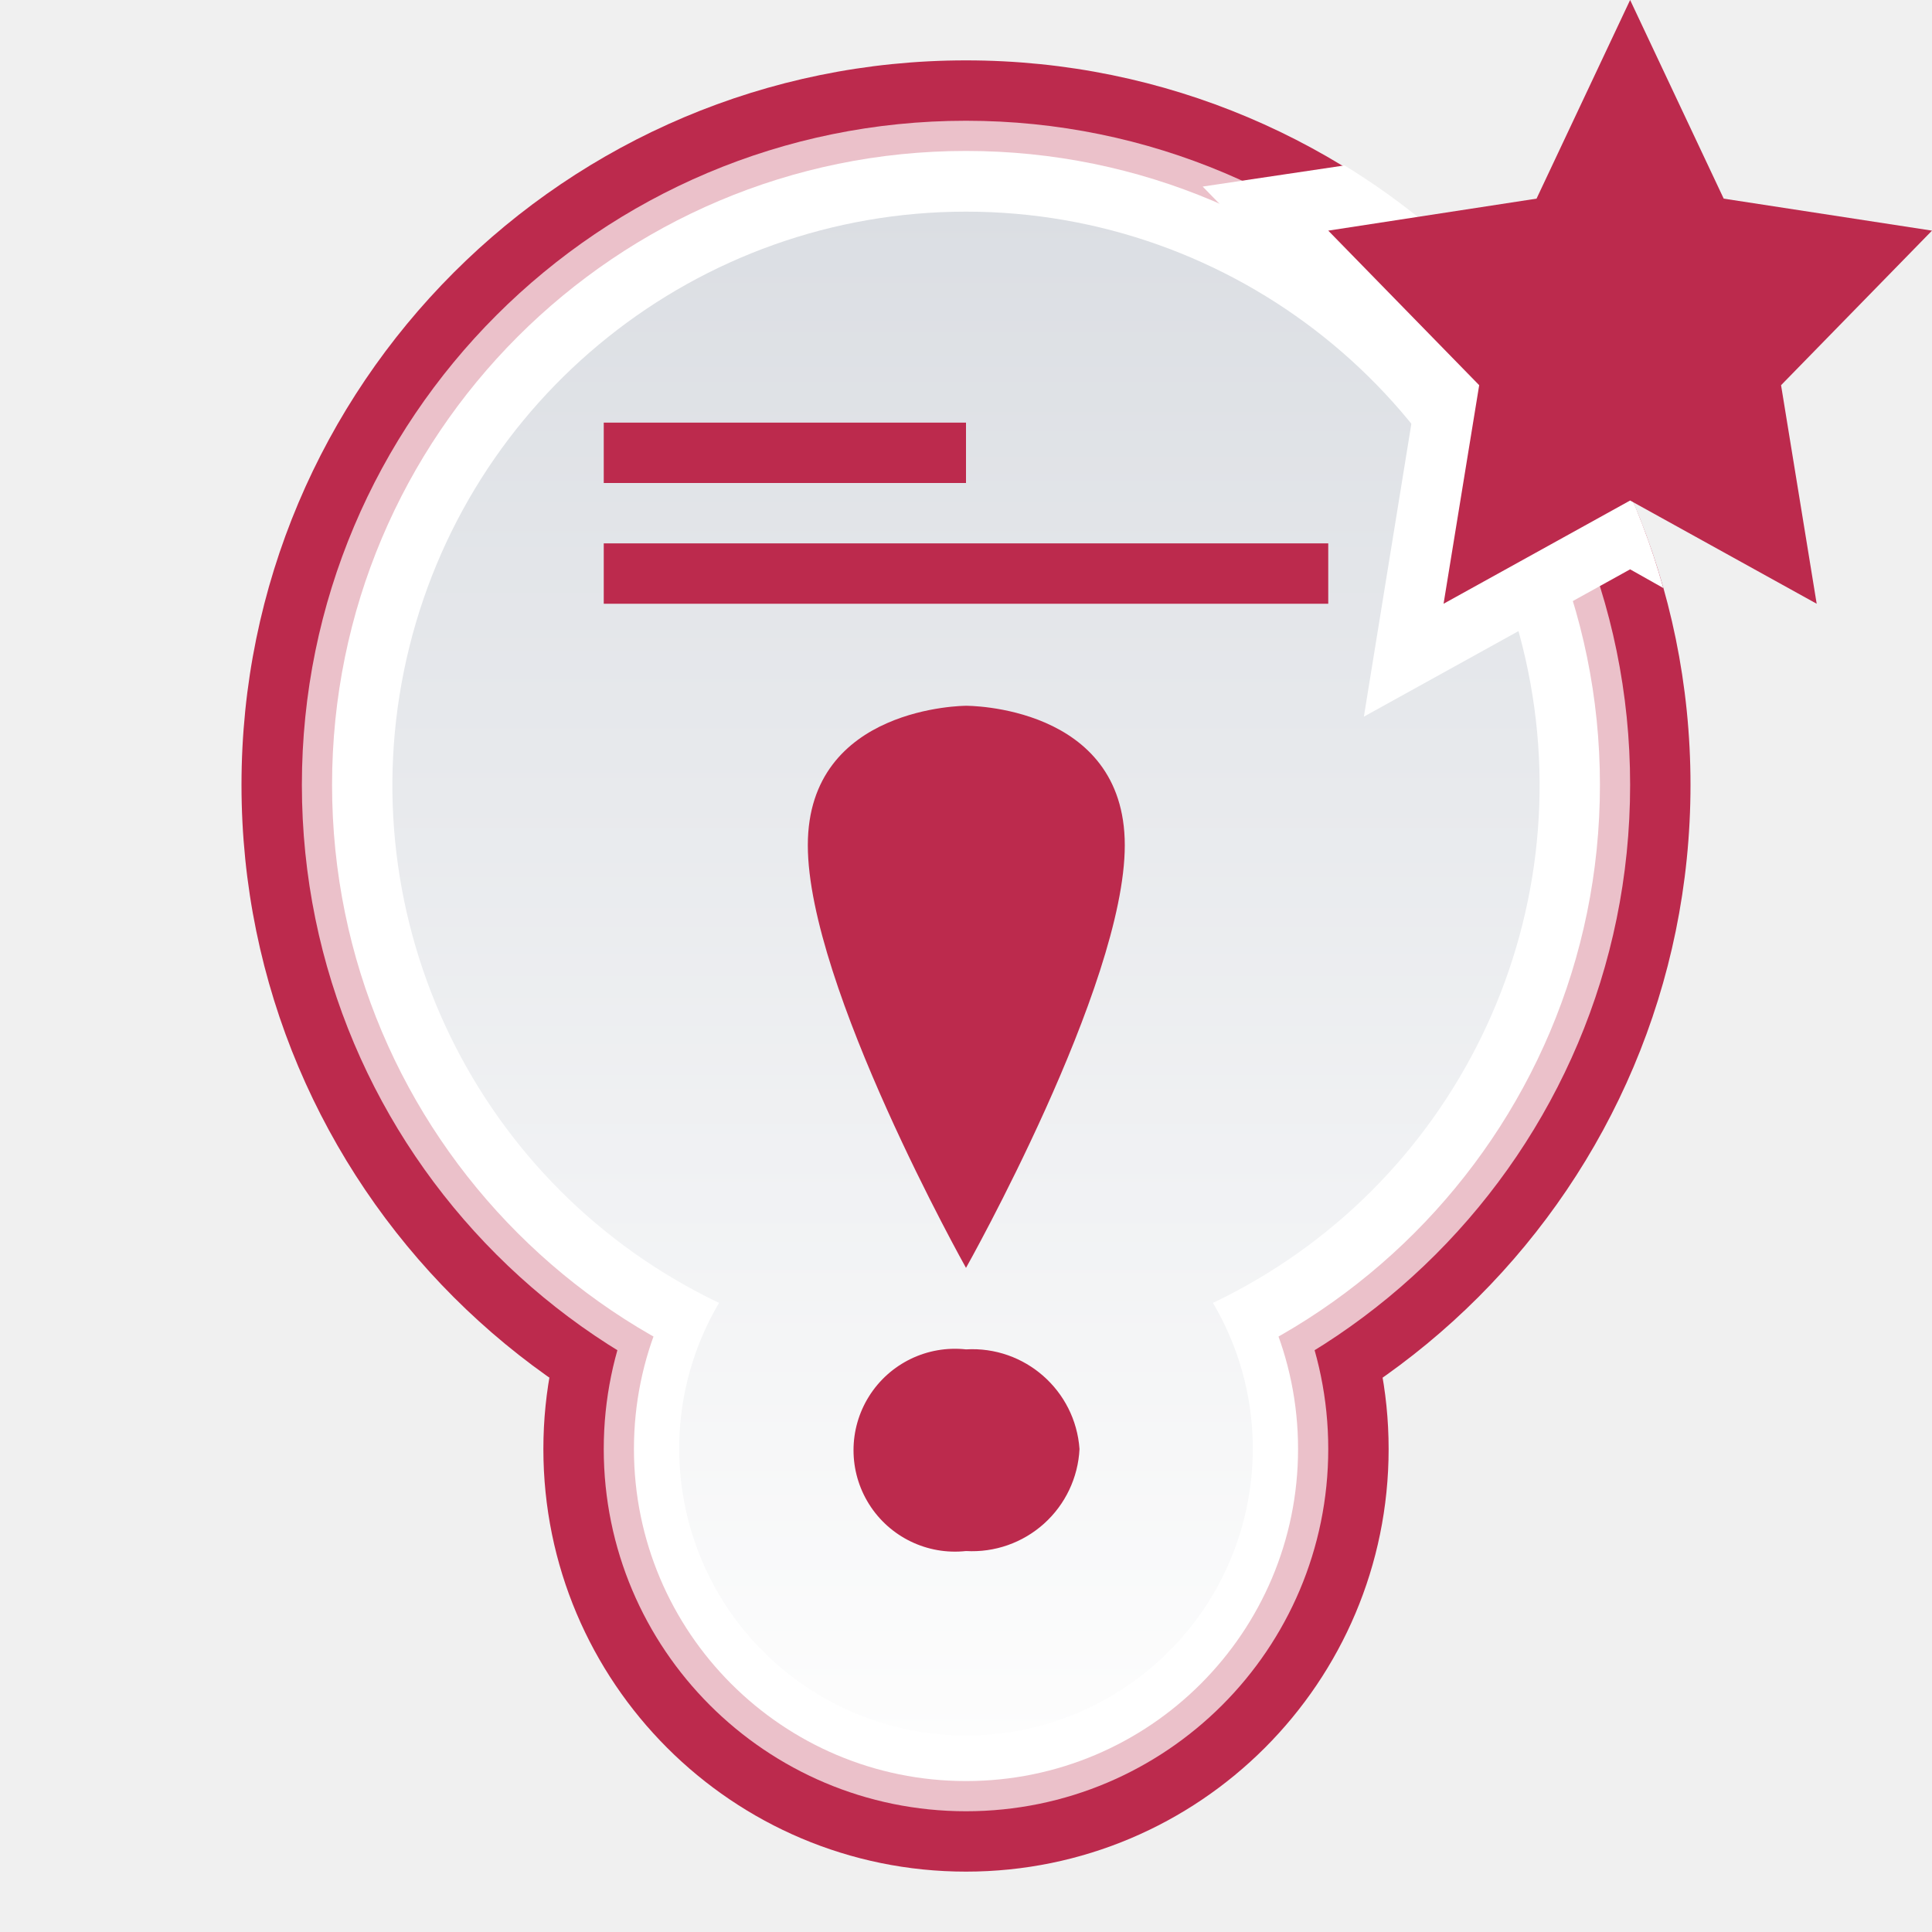
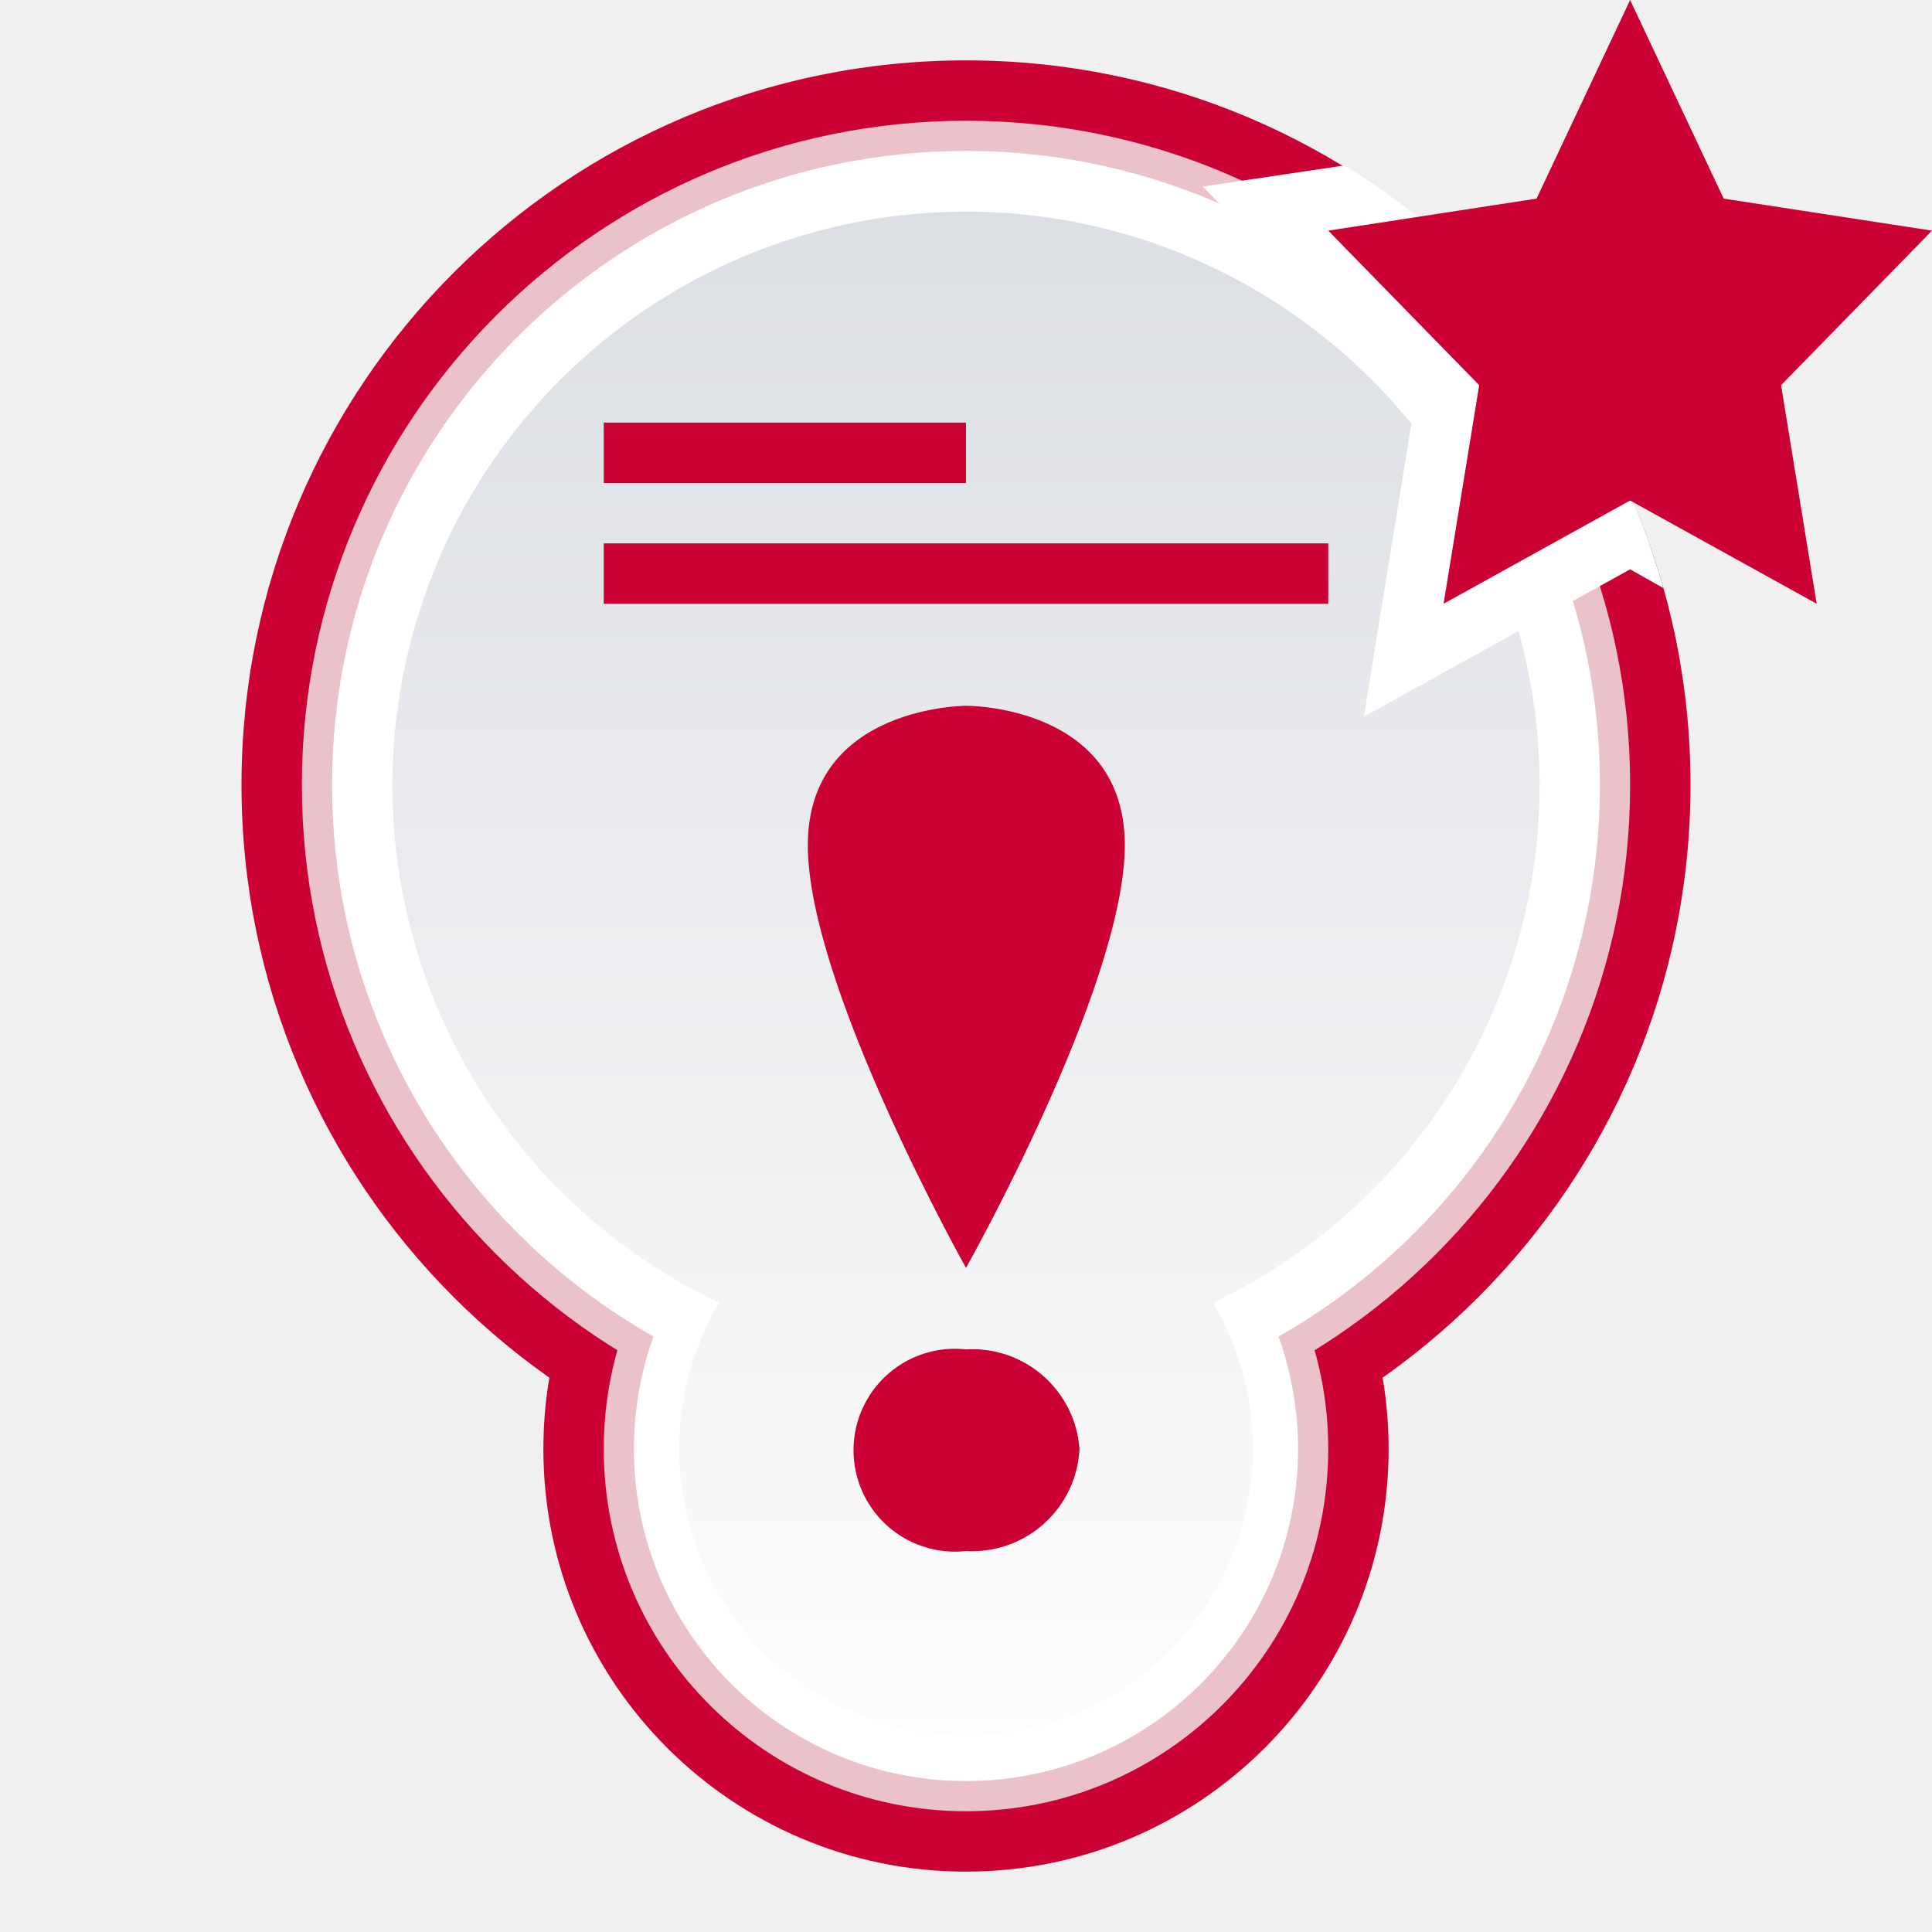
<svg xmlns="http://www.w3.org/2000/svg" width="32" height="32" viewBox="0 0 32 32">
  <defs>
    <style>.cls-1 {
        fill: none;
      }

      .cls-2, .cls-6 {
-         fill: #bc2a4d;
+         fill: #cb0033;
      }

      .cls-3 {
        fill: #ebc1ca;
      }

      .cls-4, .cls-7 {
        fill: #fff;
      }

      .cls-5, .cls-6, .cls-7 {
        fill-rule: evenodd;
      }

      .cls-5 {
        fill: url(#Nepojmenovaný_přechod_36);
      }</style>
    <linearGradient id="Nepojmenovaný_přechod_36" x1="-127.5" x2="-127.5" y1="-30.18" y2="-31.18" data-name="Nepojmenovaný přechod 36" gradientTransform="matrix(19 0 0 -25.25 2438.5 -758.5)" gradientUnits="userSpaceOnUse">
      <stop stop-color="#dbdee3" offset="0" />
      <stop stop-color="#fdfdfd" offset="1" />
    </linearGradient>
  </defs>
  <g id="Vrstva_2" data-name="Vrstva 2">
    <g id="Vrstva_1-2" data-name="Vrstva 1">
      <g id="unread">
        <g id="sticky_unread_mine" data-name="sticky unread mine">
          <path class="cls-1" d="M0,0H32V32H0Z" />
          <path class="cls-2" d="M28,13A12,12,0,1,1,16,1,12,12,0,0,1,28,13" />
          <path class="cls-2" d="m23 24a7 7 0 1 1-7-7 7 7 0 0 1 7 7" />
          <path class="cls-3" d="M27,13A11,11,0,1,1,16,2,11,11,0,0,1,27,13" />
          <path class="cls-3" d="m22 24a6 6 0 1 1-6-6 6 6 0 0 1 6 6" />
          <path class="cls-4" d="M26.5,13A10.5,10.5,0,1,1,16,2.5,10.5,10.5,0,0,1,26.5,13" />
          <path class="cls-4" d="m21.5 24a5.5 5.5 0 1 1-5.5-5.5 5.5 5.5 0 0 1 5.5 5.5" />
          <path class="cls-5" d="m20.09 21.58a9.5 9.5 0 1 0-8.18 0 4.75 4.75 0 1 0 8.18 0z" />
          <path class="cls-6" d="m13.38 14c0 2.33 2.62 7 2.62 7s2.63-4.67 2.63-7-2.63-2.31-2.63-2.31-2.62 0-2.62 2.31zm4.5 10a1.78 1.78 0 0 1-1.88 1.69 1.68 1.68 0 1 1 0-3.34 1.78 1.78 0 0 1 1.88 1.65z" />
          <path class="cls-6" d="M16,8H10V7h6Zm6,2H10V9H22Z" />
          <g id="star-copy-23">
            <path class="cls-7" d="M22.59,11.87,27,9.43l.55.31a12,12,0,0,0-5.28-7l-2.35.35,3.51,3.6Z" />
            <path class="cls-2" d="M27,8.29,30.09,10,29.5,6.38,32,3.82l-3.45-.53L27,0,25.45,3.29,22,3.82l2.5,2.56L23.91,10Z" />
          </g>
        </g>
      </g>
    </g>
  </g>
</svg>
